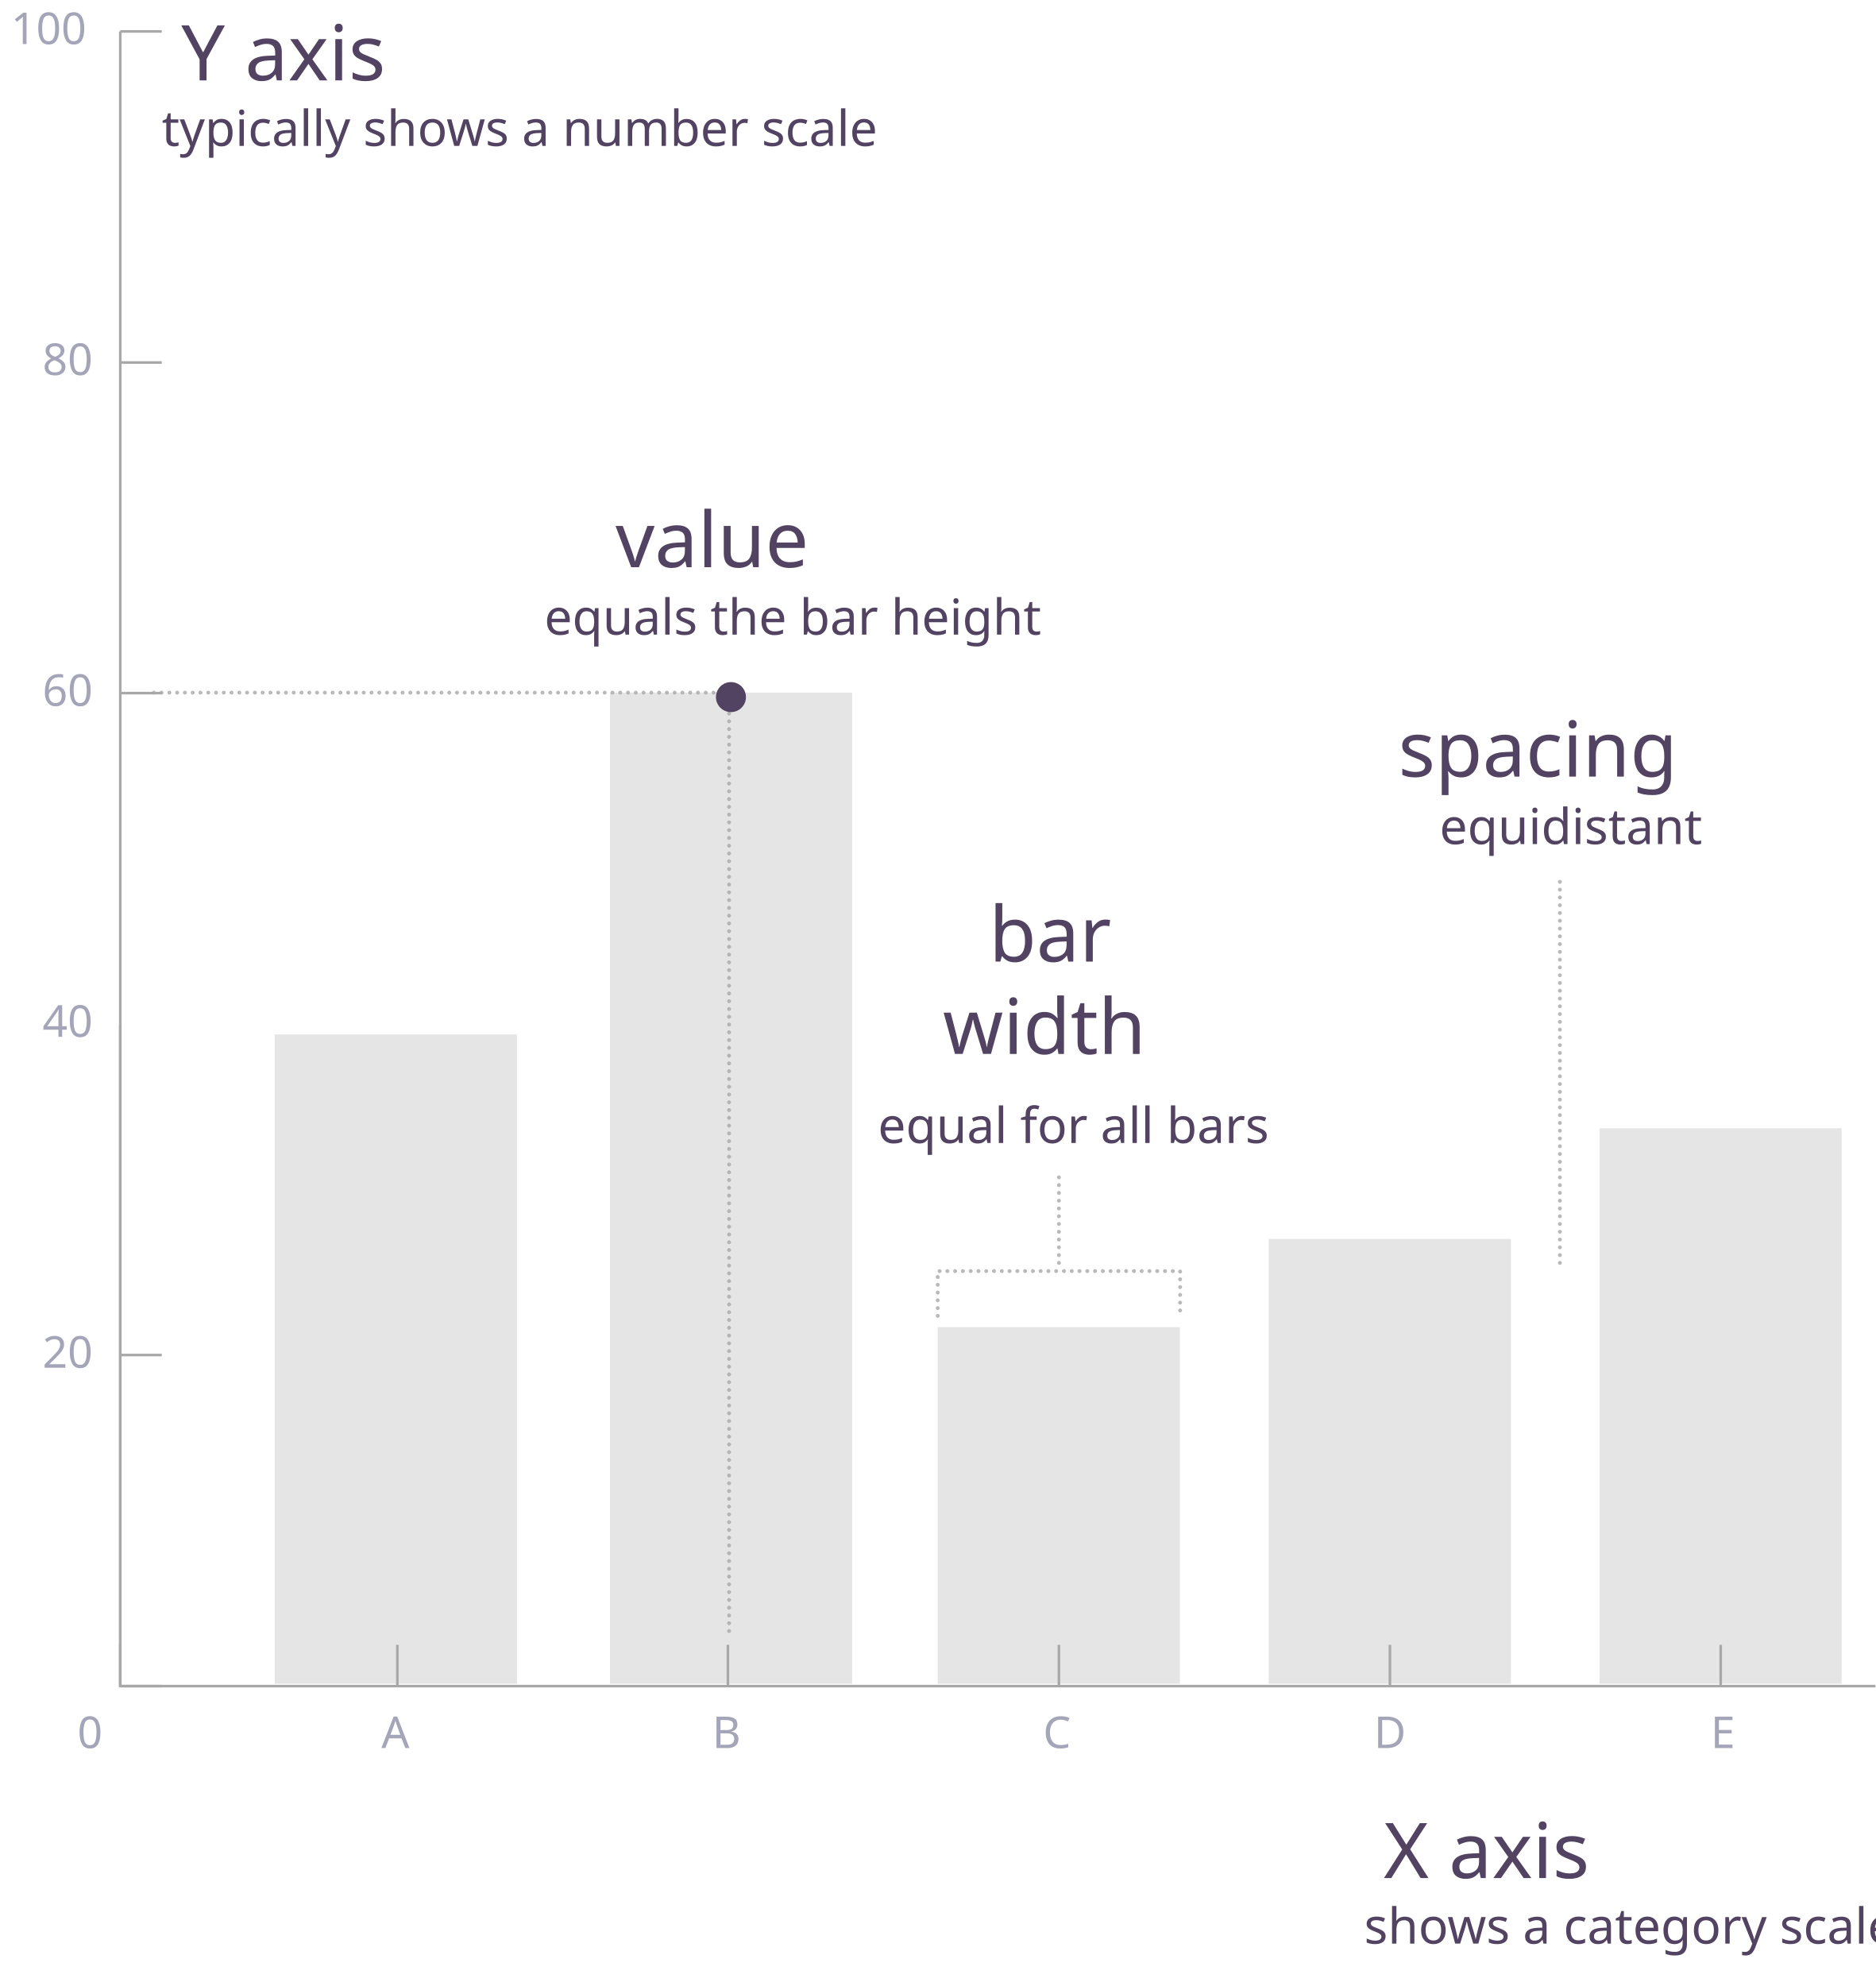
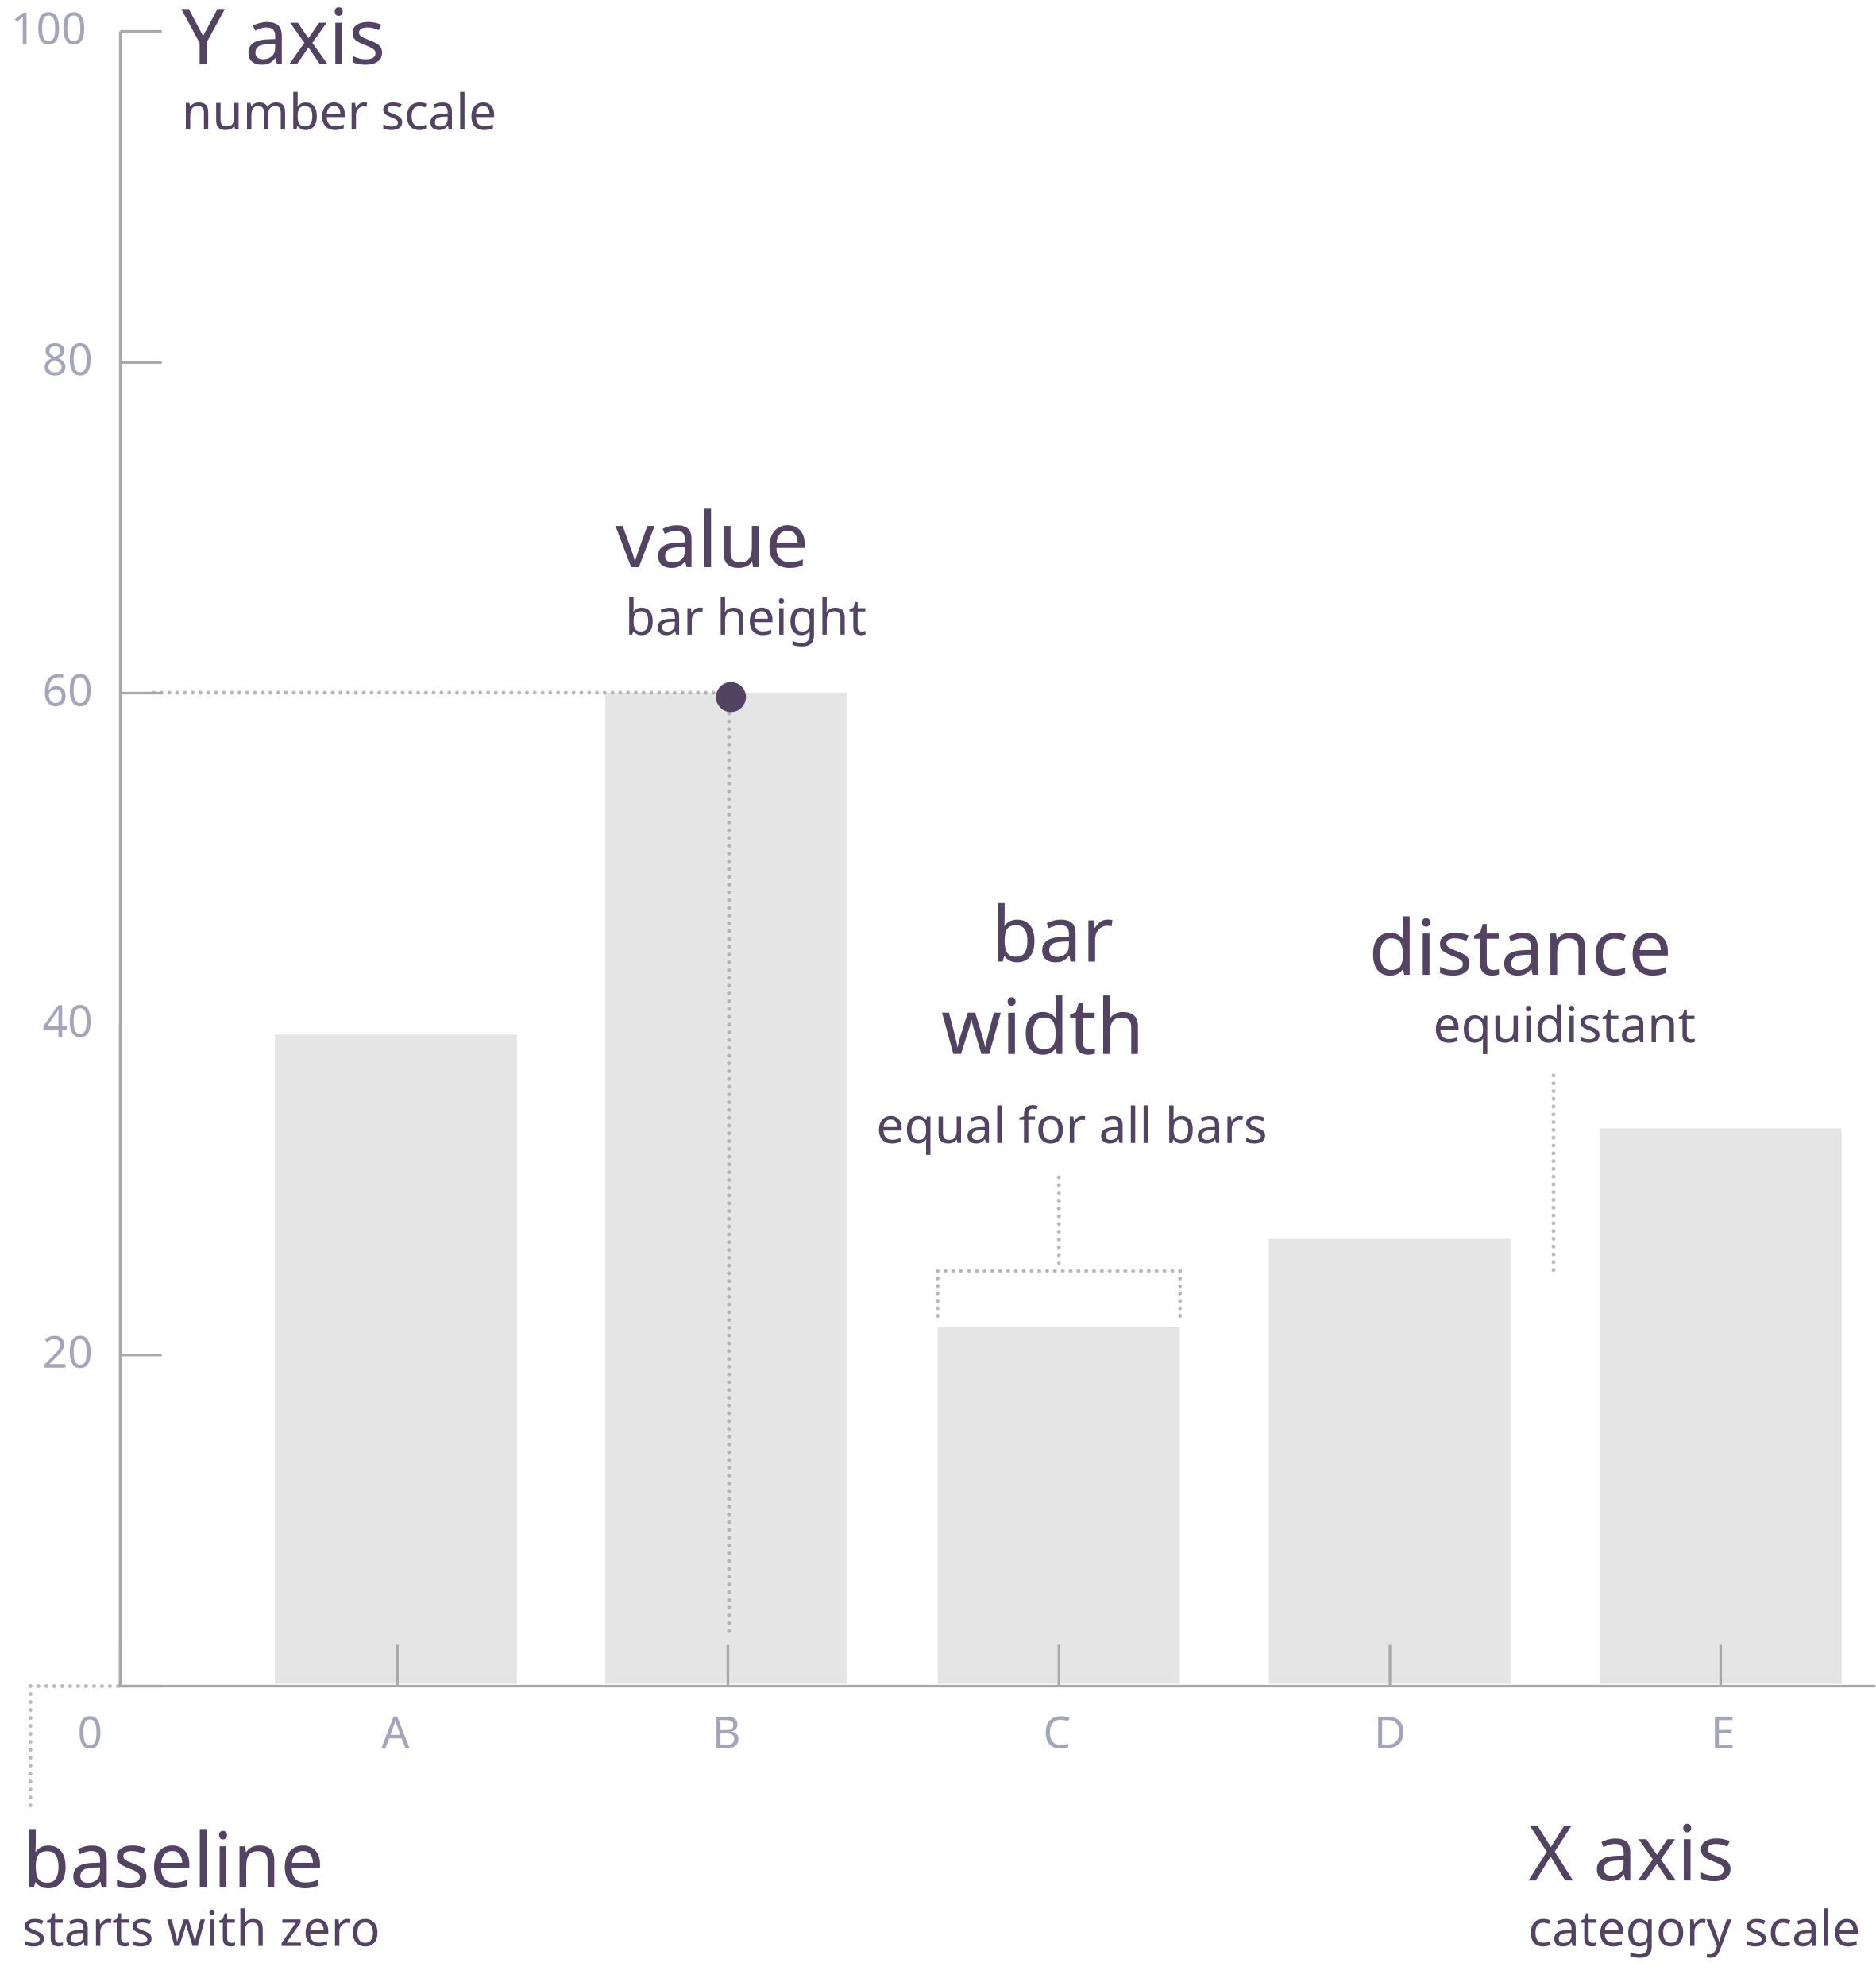
<svg xmlns="http://www.w3.org/2000/svg" version="1.1" id="Layer_1" x="0px" y="0px" viewBox="0 0 800 847" style="enable-background:new 0 0 800 847;" xml:space="preserve">
  <style type="text/css">
	.st0{fill:#A5A5B9;}
	.st1{font-family:'RobotoMono-Regular';}
	.st2{font-size:18.762px;}
	.st3{fill:none;stroke:#A8A8A8;stroke-width:1.105;stroke-miterlimit:10;}
	.st4{fill:#E5E5E5;}
	
		.st5{opacity:0.8;fill:none;stroke:#A8A8A8;stroke-width:1.658;stroke-linecap:round;stroke-miterlimit:10;stroke-dasharray:0,3.316;enable-background:new    ;}
	.st6{fill:#514361;}
	.st7{font-size:32.833px;}
	.st8{font-family:'Roboto-Italic';}
	.st9{font-size:21.107px;}
- 	.st10{enable-background:new    ;}
- 	.st11{fill:none;}
+ 	.st10{fill:none;}
+ 	.st11{opacity:0.8;enable-background:new    ;}
+ 	.st12{fill:none;stroke:#A8A8A8;stroke-width:1.658;stroke-linecap:round;stroke-miterlimit:10;}
+ 	.st13{fill:none;stroke:#A8A8A8;stroke-width:1.658;stroke-linecap:round;stroke-miterlimit:10;stroke-dasharray:0,3.183;}
+ 	.st14{fill:none;stroke:#A8A8A8;stroke-width:1.658;stroke-linecap:round;stroke-miterlimit:10;stroke-dasharray:0,3.336;}
+ 	.st15{fill:none;stroke:#A8A8A8;stroke-width:1.658;stroke-linecap:round;stroke-miterlimit:10;stroke-dasharray:0,3.391;}
+ 	.st16{fill:none;stroke:#A8A8A8;stroke-width:1.658;stroke-linecap:round;stroke-miterlimit:10;stroke-dasharray:0,3.393;}
</style>
  <text transform="matrix(1 0 0 1 33.0229 745.5283)" class="st0 st1 st2">0</text>
  <text transform="matrix(1 0 0 1 162.6831 745.5283)" class="st0 st1 st2">A</text>
  <text transform="matrix(1 0 0 1 303.812 745.5283)" class="st0 st1 st2">B</text>
  <text transform="matrix(1 0 0 1 444.9424 745.5283)" class="st0 st1 st2">C</text>
  <text transform="matrix(1 0 0 1 586.0693 745.5283)" class="st0 st1 st2">D</text>
  <text transform="matrix(1 0 0 1 729.7139 745.5283)" class="st0 st1 st2">E</text>
  <path class="st3" d="M51.3,719.1H800" />
  <rect x="117.2" y="441.2" class="st4" width="103.3" height="276.9" />
-   <rect x="260.2" y="295.4" class="st4" width="103.3" height="422.7" />
+   <rect x="258.2" y="295.4" class="st4" width="103.3" height="422.7" />
  <rect x="400" y="566" class="st4" width="103.3" height="152.1" />
  <rect x="541.2" y="528.4" class="st4" width="103.3" height="189.7" />
  <rect x="682.3" y="481.2" class="st4" width="103.3" height="236.9" />
  <path class="st3" d="M51.3,719.1v-17.6" />
  <path class="st3" d="M169.5,719.1v-17.6" />
  <path class="st3" d="M310.5,719.1v-17.6" />
  <path class="st3" d="M451.7,719.1v-17.6" />
  <path class="st3" d="M592.9,719.1v-17.6" />
  <path class="st3" d="M734,719.1v-17.6" />
  <text transform="matrix(1 0 0 1 18.1152 583.3154)" class="st0 st1 st2">20</text>
  <text transform="matrix(1 0 0 1 18.1152 442.1885)" class="st0 st1 st2">40</text>
  <text transform="matrix(1 0 0 1 18.1152 301.0596)" class="st0 st1 st2">60</text>
  <text transform="matrix(1 0 0 1 18.1152 159.9307)" class="st0 st1 st2">80</text>
  <text transform="matrix(1 0 0 1 4.665 18.8027)" class="st0 st1 st2">100</text>
  <path class="st3" d="M51.3,719.1V13.4" />
  <path class="st3" d="M51.3,436.9v282.2H69" />
  <path class="st3" d="M51.3,577.9H69" />
  <path class="st3" d="M51.3,295.6H69" />
  <path class="st3" d="M51.3,154.6H69" />
  <path class="st3" d="M51.3,13.4H69" />
  <path class="st5" d="M311,695.6v-399" />
  <path class="st5" d="M451.7,538.6v-37.4" />
-   <path class="st5" d="M665.4,538.6V373" />
+   <path class="st5" d="M662.7,541.6v-83.7" />
  <path class="st5" d="M311,295.4H63.2" />
-   <text transform="matrix(1 0 0 1 77.3384 34.2817)" class="st6 st1 st7">Y axis</text>
-   <text transform="matrix(1 0 0 1 262.5757 241.9059)" class="st6 st1 st7">value</text>
-   <text transform="matrix(1 0 0 1 232.2104 270.6666)" class="st6 st8 st9">equals the bar height</text>
-   <text transform="matrix(1 0 0 1 596.4922 331.2197)" class="st6 st1 st7">spacing</text>
-   <text transform="matrix(1 0 0 1 614.0759 359.9804)" class="st6 st8 st9">equidistant</text>
-   <text transform="matrix(1 0 0 1 421.8736 410.1004)" class="st10">
-     <tspan x="0" y="0" class="st6 st1 st7">bar</tspan>
-     <tspan x="-19.7" y="39.4" class="st6 st1 st7">width</tspan>
-   </text>
-   <text transform="matrix(1 0 0 1 374.5018 487.474)" class="st6 st8 st9">equal for all bars</text>
-   <path class="st11" d="M54.3,345.6h175.9v64.5H54.3V345.6z" />
-   <text transform="matrix(1 0 0 1 68.999 62.2314)" class="st6 st8 st9">typically shows a number scale</text>
-   <text transform="matrix(1 0 0 1 590.2393 800.9761)" class="st6 st1 st7">X axis</text>
-   <text transform="matrix(1 0 0 1 581.8994 828.9263)" class="st6 st8 st9">shows a category scale</text>
+   <text transform="matrix(1 0 0 1 77.3384 27.2817)" class="st6 st1 st7">Y axis</text>
+   <text transform="matrix(1 0 0 1 262.5422 241.9059)" class="st6 st1 st7">value</text>
+   <text transform="matrix(1 0 0 1 9.5757 805.0002)" class="st6 st1 st7">baseline</text>
+   <text transform="matrix(1 0 0 1 261.1135 270.6666)" class="st6 st8 st9"> bar height</text>
+   <text transform="matrix(1 0 0 1 583.9103 415.7393)" class="st6 st1 st7">distance</text>
+   <text transform="matrix(1 0 0 1 611.3456 444.5)" class="st6 st8 st9">equidistant</text>
+   <text transform="matrix(1 0 0 1 422.8672 410.1002)" class="st6 st1 st7">bar</text>
+   <text transform="matrix(1 0 0 1 401.464 449.5002)" class="st6 st1 st7">width</text>
+   <text transform="matrix(1 0 0 1 373.8017 487.474)" class="st6 st8 st9">equal for all bars</text>
+   <path class="st10" d="M54.3,345.6h175.9v64.5H54.3V345.6z" />
+   <text transform="matrix(1 0 0 1 71.999 55.2314)" class="st6 st8 st9"> number scale</text>
+   <text transform="matrix(1 0 0 1 651.8995 801.9758)" class="st6 st1 st7">X axis</text>
+   <text transform="matrix(1 0 0 1 651.8994 829.927)" class="st6 st8 st9">category scale</text>
+   <text transform="matrix(1 0 0 1 9.5758 829.9263)" class="st6 st8 st9">starts with zero</text>
  <circle class="st6" cx="311.8" cy="297.3" r="6.4" />
-   <polyline class="st5" points="400,561.2 400,542.1 503.4,542.1 503.4,561.2 " />
+   <g class="st11">
+     <g>
+       <line class="st12" x1="400" y1="561.2" x2="400" y2="561.2" />
+       <line class="st13" x1="400" y1="558" x2="400" y2="543.7" />
+       <line class="st12" x1="400" y1="542.1" x2="400" y2="542.1" />
+       <line class="st14" x1="403.3" y1="542.1" x2="501.7" y2="542.1" />
+       <line class="st12" x1="503.4" y1="542.1" x2="503.4" y2="542.1" />
+       <line class="st13" x1="503.4" y1="545.3" x2="503.4" y2="559.6" />
+       <line class="st12" x1="503.4" y1="561.2" x2="503.4" y2="561.2" />
+     </g>
+   </g>
+   <g class="st11">
+     <g>
+       <line class="st12" x1="50.3" y1="719.1" x2="50.3" y2="719.1" />
+       <line class="st15" x1="46.9" y1="719.1" x2="14.7" y2="719.1" />
+       <line class="st12" x1="13" y1="719.1" x2="13" y2="719.1" />
+       <line class="st16" x1="13" y1="722.5" x2="13" y2="768.3" />
+       <line class="st12" x1="13" y1="770" x2="13" y2="770" />
+     </g>
+   </g>
</svg>
